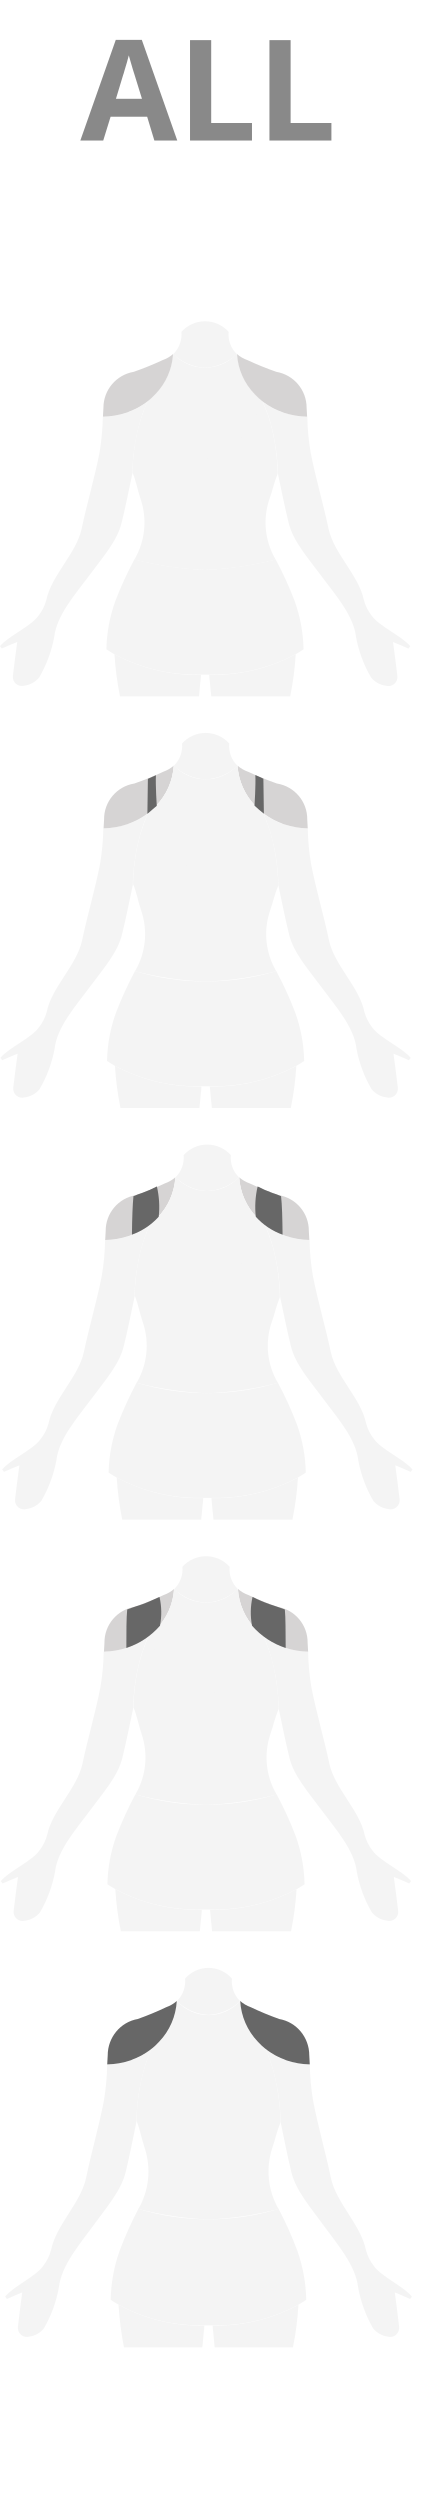
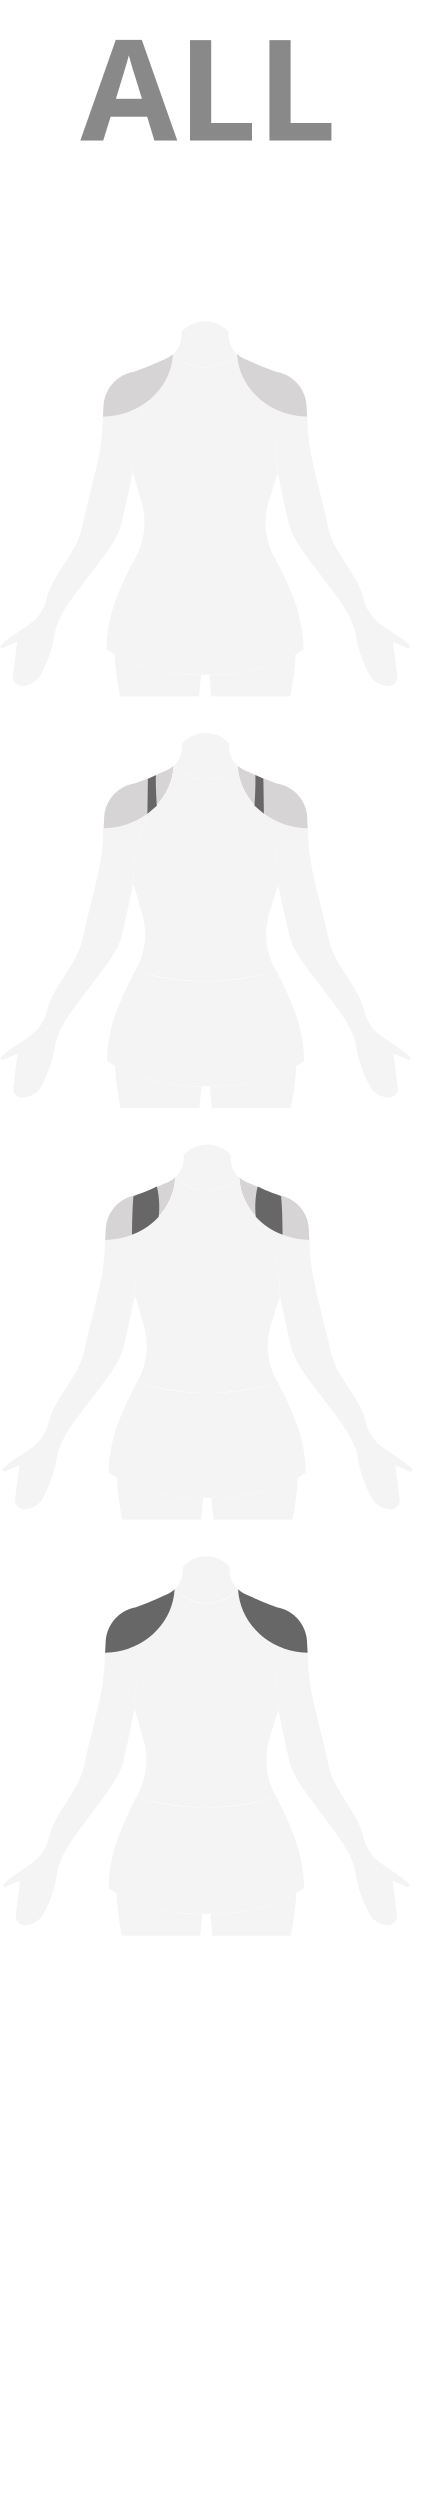
<svg xmlns="http://www.w3.org/2000/svg" width="42px" height="249px" viewBox="0 0 42 249" version="1.1">
  <defs />
  <g id="Page-1" stroke="none" stroke-width="1" fill="none" fill-rule="evenodd">
    <g id="shoulder_thumbnails">
      <text id="ALL" fill-opacity="0.775" fill="#686868" font-family="Muli-Bold, Muli" font-size="14" font-weight="bold">
        <tspan x="8" y="14">ALL</tspan>
      </text>
      <g id="shoulder_thumbnails_0" transform="translate(0, 32)" fill-rule="nonzero">
        <path d="M11.402,33.157 C11.487,34.568 11.671,35.972 11.952,37.357 L19.817,37.357 C19.867,36.736 19.95,36.107 20,35.494 C20.013,35.4 20.019,35.306 20.017,35.211 C17.015,35.285 14.046,34.577 11.402,33.157 Z" id="Path_927" fill="#F4F4F4" />
        <path d="M13.867,10.302 C14.076,9.512 14.355,8.742 14.7,8.001 C14.421,8.206 14.131,8.395 13.832,8.568 C13.816,8.585 13.799,8.585 13.783,8.601 L13.583,8.705 L13.48,8.755 C13.433,8.784 13.382,8.806 13.33,8.821 C13.282,8.836 13.237,8.858 13.196,8.887 C13.142,8.912 13.086,8.934 13.029,8.953 C12.98,8.97 12.946,8.986 12.896,9.003 C12.792,9.036 12.713,9.069 12.612,9.106 L12.596,9.106 C11.839,9.365 11.045,9.5 10.246,9.507 C10.219,10.708 10.108,11.905 9.913,13.09 C9.413,15.641 8.662,18.141 8.129,20.676 C7.596,23.143 5.111,25.31 4.61,27.777 C4.458,28.342 4.192,28.871 3.827,29.329 C3.104,30.372 0.816,31.356 0,32.356 C0.056,32.438 0.117,32.516 0.183,32.59 C0.701,32.356 1.218,32.139 1.717,31.94 C1.567,33.04 1.417,34.174 1.283,35.324 C1.249,35.624 1.368,35.921 1.599,36.116 C1.83,36.31 2.144,36.376 2.434,36.29 C3.009,36.214 3.534,35.922 3.901,35.474 C4.631,34.225 5.139,32.86 5.402,31.438 C5.636,29.304 7.486,27.203 8.786,25.454 C10.253,23.47 11.683,21.886 12.12,20.036 C12.52,18.419 12.837,16.786 13.187,15.152 L13.187,15.135 C13.208,13.502 13.437,11.878 13.867,10.302 Z" id="Path_928" fill="#F4F4F4" />
        <path d="M29.455,33.157 C29.37,34.568 29.186,35.972 28.905,37.357 L21.04,37.357 C20.99,36.736 20.906,36.107 20.857,35.494 C20.843,35.4 20.838,35.306 20.84,35.211 C23.841,35.281 26.809,34.574 29.455,33.157 Z" id="Path_951" fill="#F4F4F4" />
        <path d="M29.338,27.839 C28.8,26.427 28.17,25.052 27.455,23.721 C25.153,24.316 22.794,24.663 20.418,24.756 C18.042,24.664 15.683,24.317 13.381,23.721 C12.669,25.054 12.04,26.429 11.498,27.839 C10.933,29.39 10.629,31.023 10.598,32.673 C10.848,32.84 11.115,33.007 11.381,33.157 C14.03,34.567 16.999,35.268 19.999,35.19 L20.832,35.19 C23.832,35.268 26.801,34.567 29.45,33.157 C29.717,33.007 29.983,32.84 30.233,32.673 C30.202,31.024 29.9,29.39 29.338,27.839 Z" id="Path_952" fill="#F4F4F4" />
        <path d="M22.771,1.05 C22.173,0.382 21.318,-0 20.421,-0 C19.523,-0 18.669,0.382 18.07,1.05 C18.148,1.875 17.848,2.69 17.254,3.267 L17.27,3.283 C18.12,4.103 19.241,4.582 20.421,4.629 C21.6,4.579 22.72,4.1 23.572,3.283 L23.589,3.267 C22.992,2.692 22.691,1.875 22.771,1.05 Z" id="Path_953" fill="#F4F4F4" />
        <path d="M26.988,10.302 C26.779,9.512 26.5,8.742 26.155,8.001 C26.434,8.206 26.723,8.395 27.022,8.568 C27.039,8.585 27.055,8.585 27.072,8.601 L27.272,8.705 L27.375,8.755 C27.422,8.784 27.472,8.806 27.525,8.821 C27.573,8.836 27.618,8.858 27.659,8.887 C27.713,8.912 27.769,8.934 27.825,8.953 C27.875,8.97 27.909,8.986 27.959,9.003 C28.062,9.036 28.142,9.069 28.242,9.106 L28.259,9.106 C29.016,9.365 29.809,9.5 30.609,9.507 C30.627,10.708 30.739,11.906 30.942,13.09 C31.442,15.641 32.192,18.141 32.726,20.676 C33.259,23.143 35.744,25.31 36.245,27.777 C36.396,28.342 36.663,28.871 37.028,29.329 C37.762,30.379 40.046,31.362 40.862,32.363 C40.806,32.445 40.745,32.523 40.679,32.597 C40.161,32.363 39.644,32.147 39.145,31.947 C39.295,33.047 39.445,34.181 39.579,35.331 C39.613,35.631 39.494,35.929 39.263,36.123 C39.032,36.318 38.718,36.383 38.428,36.297 C37.853,36.221 37.328,35.929 36.961,35.481 C36.231,34.233 35.723,32.867 35.46,31.445 C35.226,29.311 33.376,27.211 32.076,25.461 C30.609,23.477 29.179,21.894 28.742,20.043 C28.342,18.426 28.025,16.793 27.675,15.159 L27.675,15.143 C27.636,13.508 27.405,11.883 26.988,10.302 Z" id="Path_954" fill="#F4F4F4" />
        <path d="M27.638,15.236 C27.638,15.252 27.655,15.102 27.655,15.119 C27.615,13.493 27.392,11.877 26.988,10.302 C26.763,9.517 26.485,8.748 26.155,8.001 C26.155,8.001 25.888,7.785 25.755,7.668 C25.686,7.616 25.624,7.554 25.571,7.485 L25.438,7.351 L25.372,7.285 C24.319,6.2 23.687,4.776 23.588,3.267 L23.571,3.283 C22.755,4.155 21.615,4.65 20.421,4.65 C19.227,4.65 18.086,4.155 17.27,3.283 L17.254,3.267 C17.158,4.776 16.525,6.201 15.47,7.284 L15.403,7.35 L15.27,7.484 L15.087,7.667 C14.953,7.784 14.82,7.901 14.686,8 C14.354,8.746 14.076,9.515 13.853,10.301 C13.433,11.873 13.21,13.491 13.187,15.118 C13.187,15.101 13.203,15.085 13.203,15.068 C13.57,15.968 13.703,16.836 14.003,17.702 C14.686,19.707 14.459,21.911 13.382,23.736 C15.684,24.33 18.043,24.677 20.419,24.771 C22.795,24.679 25.154,24.332 27.456,23.736 C26.379,21.911 26.153,19.707 26.835,17.702 C27.156,16.837 27.272,16.119 27.638,15.236 Z" id="Path_968" fill="#F4F4F4" />
        <path d="M26.155,7.985 C26.022,7.881 25.888,7.768 25.755,7.651 C25.686,7.599 25.624,7.537 25.571,7.468 L25.438,7.335 L25.372,7.269 C24.318,6.184 23.685,4.759 23.586,3.25 L23.569,3.267 C22.753,4.139 21.613,4.634 20.419,4.634 C19.224,4.634 18.084,4.139 17.268,3.267 L17.254,3.25 C17.158,4.76 16.525,6.185 15.47,7.268 L15.403,7.334 L15.27,7.467 L15.087,7.65 C14.953,7.767 14.82,7.884 14.686,7.984 C14.902,8.15 16.47,13.651 20.42,13.651 C24.154,13.651 25.938,8.134 26.154,7.984 L26.155,7.985 Z" id="Path_971" fill="#F4F4F4" />
        <path d="M12.602,9.101 C11.844,9.354 11.051,9.489 10.252,9.502 C10.269,9.202 10.285,8.918 10.302,8.618 C10.299,6.848 11.574,5.334 13.319,5.034 C14.294,4.696 15.251,4.307 16.187,3.871 C16.58,3.737 16.943,3.526 17.254,3.25 L17.237,3.267 C17.148,4.77 16.52,6.19 15.47,7.268 L15.403,7.334 L15.27,7.467 L15.087,7.65 C14.701,7.998 14.276,8.301 13.82,8.551 C13.803,8.567 13.787,8.567 13.77,8.584 L13.571,8.687 L13.467,8.737 C13.42,8.766 13.37,8.788 13.317,8.803 C13.27,8.818 13.225,8.841 13.184,8.869 C13.129,8.894 13.074,8.917 13.017,8.936 C12.967,8.952 12.933,8.969 12.884,8.985 C12.794,9.034 12.7,9.073 12.602,9.101 Z M28.238,9.101 C28.996,9.354 29.789,9.489 30.588,9.502 C30.572,9.202 30.555,8.918 30.539,8.618 C30.541,6.848 29.266,5.334 27.521,5.034 C26.546,4.696 25.59,4.307 24.655,3.871 C24.261,3.737 23.899,3.526 23.588,3.25 L23.604,3.267 C23.694,4.77 24.321,6.19 25.372,7.268 L25.438,7.334 L25.571,7.467 L25.755,7.65 C26.141,7.998 26.566,8.301 27.021,8.551 C27.038,8.567 27.054,8.567 27.071,8.584 L27.271,8.687 L27.374,8.737 C27.421,8.766 27.471,8.788 27.524,8.803 C27.572,8.818 27.617,8.841 27.658,8.869 C27.712,8.894 27.768,8.917 27.824,8.936 C27.874,8.952 27.908,8.969 27.958,8.985 C28.048,9.031 28.142,9.07 28.238,9.101 Z" id="Path_959" fill="#D6D4D4" />
      </g>
      <g id="shoulder_thumbnails_1" transform="translate(0, 73)" fill-rule="nonzero">
        <path d="M11.448,33.157 C11.533,34.568 11.717,35.972 11.999,37.357 L19.863,37.357 C19.913,36.736 19.997,36.107 20.047,35.494 C20.06,35.4 20.065,35.306 20.063,35.211 C17.062,35.281 14.094,34.574 11.448,33.157 Z" id="Path_982" fill="#F4F4F4" />
        <path d="M13.912,10.302 C14.121,9.512 14.4,8.742 14.745,8.001 C14.466,8.206 14.177,8.395 13.878,8.568 C13.861,8.585 13.845,8.585 13.828,8.601 L13.629,8.705 L13.525,8.755 C13.478,8.784 13.428,8.806 13.375,8.821 C13.328,8.836 13.283,8.858 13.242,8.887 C13.187,8.912 13.132,8.934 13.075,8.953 C13.025,8.97 12.991,8.986 12.941,9.003 C12.838,9.036 12.758,9.069 12.658,9.106 L12.641,9.106 C11.884,9.365 11.091,9.5 10.291,9.507 C10.273,10.708 10.161,11.906 9.958,13.09 C9.458,15.641 8.708,18.141 8.174,20.676 C7.641,23.143 5.157,25.31 4.656,27.777 C4.504,28.342 4.237,28.871 3.872,29.329 C3.139,30.379 0.855,31.362 0.038,32.363 C0.094,32.445 0.155,32.523 0.221,32.597 C0.739,32.363 1.256,32.147 1.755,31.947 C1.605,33.047 1.455,34.181 1.321,35.331 C1.287,35.631 1.406,35.929 1.637,36.123 C1.869,36.318 2.182,36.383 2.472,36.297 C3.047,36.221 3.572,35.929 3.94,35.481 C4.67,34.233 5.177,32.867 5.44,31.445 C5.674,29.311 7.524,27.211 8.824,25.461 C10.291,23.477 11.721,21.894 12.158,20.043 C12.559,18.426 12.875,16.793 13.225,15.159 L13.225,15.143 C13.265,13.508 13.495,11.883 13.912,10.302 Z" id="Path_983" fill="#F4F4F4" />
        <path d="M12.948,8.984 C12.997,8.968 13.032,8.951 13.081,8.935 C13.136,8.91 13.191,8.888 13.248,8.868 C13.295,8.853 13.34,8.831 13.381,8.802 C13.431,8.786 13.485,8.753 13.531,8.736 L13.635,8.686 L13.835,8.583 C13.851,8.566 13.868,8.566 13.884,8.55 C14.339,8.298 14.764,7.996 15.151,7.649 C15.22,7.597 15.282,7.535 15.334,7.466 L15.467,7.333 L15.534,7.267 C16.584,6.189 17.212,4.768 17.301,3.266 L17.318,3.249 C17.005,3.523 16.643,3.733 16.251,3.87 C15.315,4.308 14.358,4.697 13.383,5.038 C11.629,5.321 10.347,6.845 10.366,8.621 C10.349,8.921 10.333,9.205 10.316,9.505 C11.11,9.492 11.897,9.357 12.65,9.104 L12.666,9.104 C12.763,9.071 12.857,9.031 12.948,8.984 Z" id="Path_988" fill="#D6D4D4" />
        <path d="M29.517,33.157 C29.432,34.568 29.248,35.972 28.967,37.357 L21.102,37.357 C21.052,36.736 20.969,36.107 20.919,35.494 C20.906,35.4 20.9,35.306 20.902,35.211 C23.903,35.281 26.871,34.574 29.517,33.157 Z" id="Path_1007" fill="#F4F4F4" />
        <path d="M29.4,27.839 C28.862,26.427 28.233,25.052 27.517,23.721 C22.927,25.1 18.033,25.1 13.443,23.721 C12.731,25.054 12.102,26.429 11.56,27.839 C10.996,29.39 10.691,31.023 10.66,32.673 C10.91,32.84 11.177,33.007 11.443,33.157 C14.092,34.567 17.061,35.268 20.061,35.19 L20.894,35.19 C23.894,35.268 26.863,34.567 29.512,33.157 C29.779,33.007 30.045,32.84 30.295,32.673 C30.264,31.024 29.962,29.39 29.4,27.839 Z" id="Path_1008" fill="#F4F4F4" />
        <path d="M22.833,1.05 C22.235,0.382 21.38,-0 20.483,-0 C19.585,-0 18.731,0.382 18.132,1.05 C18.21,1.875 17.91,2.69 17.316,3.267 L17.332,3.283 C18.182,4.103 19.304,4.582 20.483,4.629 C21.662,4.579 22.783,4.1 23.634,3.283 L23.651,3.267 C23.054,2.692 22.753,1.875 22.833,1.05 Z" id="Path_1009" fill="#F4F4F4" />
        <path d="M27.034,10.302 C26.824,9.512 26.546,8.742 26.201,8.001 C26.479,8.206 26.769,8.395 27.068,8.568 C27.084,8.585 27.101,8.585 27.117,8.601 L27.317,8.705 L27.421,8.755 C27.467,8.784 27.518,8.806 27.571,8.821 C27.618,8.836 27.663,8.858 27.704,8.887 C27.759,8.912 27.814,8.934 27.871,8.953 C27.921,8.97 27.955,8.986 28.004,9.003 C28.108,9.036 28.188,9.069 28.288,9.106 L28.304,9.106 C29.061,9.365 29.855,9.5 30.655,9.507 C30.673,10.708 30.784,11.906 30.988,13.09 C31.488,15.641 32.238,18.141 32.772,20.676 C33.306,23.143 35.789,25.31 36.29,27.777 C36.442,28.342 36.708,28.871 37.074,29.329 C37.807,30.379 40.091,31.362 40.908,32.363 C40.852,32.445 40.791,32.523 40.724,32.597 C40.207,32.363 39.69,32.147 39.191,31.947 C39.341,33.047 39.491,34.181 39.624,35.331 C39.659,35.631 39.54,35.929 39.309,36.123 C39.077,36.318 38.764,36.383 38.474,36.297 C37.899,36.221 37.374,35.929 37.006,35.481 C36.276,34.233 35.769,32.867 35.506,31.445 C35.272,29.311 33.422,27.211 32.122,25.461 C30.655,23.477 29.224,21.894 28.788,20.043 C28.387,18.426 28.071,16.793 27.721,15.159 L27.721,15.143 C27.698,13.506 27.467,11.88 27.034,10.302 Z" id="Path_1010" fill="#F4F4F4" />
        <path d="M28.018,8.984 C27.968,8.968 27.934,8.951 27.884,8.935 C27.83,8.91 27.774,8.888 27.718,8.868 C27.67,8.853 27.625,8.831 27.584,8.802 C27.535,8.786 27.481,8.753 27.434,8.736 L27.331,8.686 L27.131,8.583 C27.114,8.566 27.098,8.566 27.081,8.55 C26.627,8.298 26.202,7.996 25.815,7.649 C25.746,7.597 25.684,7.535 25.631,7.466 L25.498,7.333 L25.432,7.267 C24.381,6.189 23.754,4.768 23.664,3.266 L23.65,3.25 C23.963,3.524 24.325,3.734 24.717,3.871 C25.652,4.309 26.609,4.698 27.584,5.039 C29.338,5.322 30.621,6.846 30.602,8.622 C30.618,8.922 30.635,9.206 30.651,9.506 C29.858,9.493 29.07,9.358 28.318,9.105 L28.301,9.105 C28.203,9.075 28.108,9.035 28.018,8.984 Z" id="Path_1015" fill="#D6D4D4" />
        <path d="M27.7,15.236 C27.7,15.252 27.717,15.102 27.717,15.119 C27.677,13.493 27.454,11.877 27.05,10.302 C26.825,9.517 26.547,8.748 26.217,8.001 C26.217,8.001 25.95,7.785 25.817,7.668 C25.748,7.616 25.686,7.554 25.634,7.485 L25.5,7.351 L25.434,7.285 C24.382,6.2 23.749,4.776 23.65,3.268 L23.633,3.285 C22.818,4.157 21.677,4.651 20.483,4.651 C19.289,4.651 18.148,4.157 17.332,3.285 L17.316,3.268 C17.22,4.777 16.588,6.202 15.532,7.285 L15.465,7.351 L15.332,7.485 L15.149,7.668 C15.015,7.785 14.882,7.902 14.748,8.001 C14.416,8.747 14.138,9.516 13.915,10.302 C13.496,11.874 13.272,13.492 13.249,15.119 C13.249,15.102 13.265,15.086 13.265,15.069 C13.632,15.969 13.765,16.837 14.065,17.703 C14.748,19.708 14.521,21.912 13.444,23.737 C15.746,24.331 18.105,24.678 20.481,24.772 C22.857,24.68 25.216,24.333 27.518,23.737 C26.442,21.912 26.215,19.708 26.897,17.703 C27.2,16.837 27.334,16.119 27.7,15.236 Z" id="Path_1024" fill="#F4F4F4" />
        <path d="M26.217,7.985 C26.084,7.881 25.95,7.768 25.817,7.651 C25.748,7.599 25.686,7.537 25.634,7.468 L25.5,7.335 L25.434,7.269 C24.381,6.184 23.747,4.759 23.648,3.25 L23.631,3.267 C22.815,4.139 21.675,4.634 20.481,4.634 C19.287,4.634 18.146,4.139 17.33,3.267 L17.316,3.25 C17.22,4.76 16.587,6.185 15.532,7.268 L15.465,7.334 L15.332,7.467 L15.149,7.65 C15.015,7.767 14.882,7.884 14.748,7.984 C14.965,8.15 16.532,13.651 20.482,13.651 C24.199,13.651 26,8.134 26.216,7.984 L26.217,7.985 Z" id="Path_1027" fill="#F4F4F4" />
        <path d="M14.68,8.061 C14.697,6.344 14.73,4.577 14.73,4.577 C14.73,4.577 14.847,4.511 15.53,4.211 C15.48,5.194 15.613,7.261 15.613,7.261 C15.313,7.528 15.013,7.761 14.68,8.061 Z" id="Path_69_4_" fill="#676767" />
        <path d="M25.349,7.245 C25.349,7.245 25.482,5.175 25.433,4.194 C26.116,4.494 26.233,4.56 26.233,4.56 C26.233,4.56 26.266,6.328 26.282,8.045 C25.933,7.761 25.649,7.528 25.349,7.245 Z" id="Path_69_3_" fill="#676767" />
      </g>
      <g id="shoulder_thumbnails_2" transform="translate(0, 114)" fill-rule="nonzero">
        <path d="M11.624,33.157 C11.709,34.568 11.893,35.972 12.175,37.357 L20.039,37.357 C20.089,36.736 20.173,36.107 20.222,35.494 C20.236,35.4 20.241,35.306 20.239,35.211 C17.238,35.285 14.269,34.577 11.624,33.157 Z" id="Path_1038" fill="#F4F4F4" />
        <path d="M14.089,10.302 C14.298,9.512 14.577,8.742 14.922,8.001 C14.643,8.206 14.354,8.395 14.055,8.568 C14.038,8.585 14.022,8.585 14.005,8.601 L13.806,8.705 L13.702,8.755 C13.655,8.784 13.605,8.806 13.552,8.821 C13.504,8.836 13.459,8.858 13.419,8.887 C13.364,8.912 13.309,8.934 13.252,8.953 C13.202,8.97 13.168,8.986 13.118,9.003 C13.015,9.036 12.935,9.069 12.835,9.106 L12.818,9.106 C12.061,9.365 11.268,9.5 10.468,9.507 C10.45,10.708 10.338,11.906 10.135,13.09 C9.635,15.641 8.885,18.141 8.351,20.676 C7.817,23.143 5.333,25.31 4.833,27.777 C4.681,28.342 4.414,28.871 4.049,29.329 C3.316,30.379 1.032,31.362 0.215,32.363 C0.271,32.445 0.332,32.523 0.398,32.597 C0.916,32.363 1.433,32.147 1.932,31.947 C1.782,33.047 1.632,34.181 1.498,35.331 C1.464,35.631 1.583,35.929 1.814,36.123 C2.046,36.318 2.359,36.383 2.649,36.297 C3.224,36.221 3.749,35.929 4.117,35.481 C4.846,34.233 5.354,32.867 5.617,31.445 C5.851,29.311 7.701,27.211 9.001,25.461 C10.468,23.477 11.898,21.894 12.335,20.043 C12.736,18.426 13.052,16.793 13.402,15.159 L13.402,15.143 C13.425,13.506 13.656,11.88 14.089,10.302 Z" id="Path_1039" fill="#F4F4F4" />
        <path d="M13.108,8.984 C13.158,8.968 13.192,8.951 13.242,8.935 C13.296,8.91 13.352,8.888 13.408,8.868 C13.456,8.853 13.501,8.831 13.542,8.802 C13.591,8.786 13.645,8.753 13.692,8.736 L13.795,8.686 L13.995,8.583 C14.011,8.566 14.028,8.566 14.045,8.55 C14.499,8.298 14.924,7.996 15.311,7.649 C15.38,7.597 15.442,7.535 15.494,7.466 L15.628,7.333 L15.694,7.267 C16.745,6.189 17.372,4.768 17.462,3.266 L17.478,3.249 C17.165,3.523 16.803,3.733 16.411,3.87 C15.476,4.308 14.519,4.697 13.544,5.038 C11.79,5.321 10.507,6.845 10.526,8.621 C10.51,8.921 10.493,9.205 10.477,9.505 C11.27,9.492 12.058,9.357 12.81,9.104 L12.827,9.104 C12.924,9.074 13.019,9.034 13.108,8.984 Z" id="Path_1044" fill="#D6D4D4" />
        <path d="M29.678,33.157 C29.593,34.568 29.409,35.972 29.127,37.357 L21.262,37.357 C21.213,36.736 21.129,36.107 21.079,35.494 C21.066,35.4 21.06,35.306 21.063,35.211 C24.064,35.281 27.031,34.574 29.678,33.157 Z" id="Path_1063" fill="#F4F4F4" />
        <path d="M29.561,27.839 C29.022,26.427 28.393,25.052 27.677,23.721 C23.087,25.1 18.194,25.1 13.604,23.721 C12.892,25.054 12.263,26.429 11.72,27.839 C11.156,29.39 10.852,31.023 10.82,32.673 C11.071,32.84 11.338,33.007 11.603,33.157 C14.252,34.567 17.221,35.268 20.221,35.19 L21.054,35.19 C24.055,35.268 27.024,34.567 29.672,33.157 C29.939,33.007 30.205,32.84 30.456,32.673 C30.425,31.024 30.122,29.39 29.561,27.839 Z" id="Path_1064" fill="#F4F4F4" />
        <path d="M22.993,1.05 C22.394,0.382 21.539,-0 20.642,-0 C19.745,-0 18.89,0.382 18.292,1.05 C18.369,1.875 18.069,2.69 17.475,3.267 L17.492,3.283 C18.342,4.103 19.463,4.582 20.643,4.629 C21.822,4.579 22.942,4.1 23.794,3.283 L23.81,3.267 C23.213,2.692 22.912,1.875 22.993,1.05 Z" id="Path_1065" fill="#F4F4F4" />
        <path d="M27.211,10.302 C27.001,9.512 26.723,8.742 26.378,8.001 C26.656,8.206 26.946,8.395 27.245,8.568 C27.261,8.585 27.278,8.585 27.294,8.601 L27.494,8.705 L27.598,8.755 C27.644,8.784 27.695,8.806 27.748,8.821 C27.795,8.836 27.84,8.858 27.881,8.887 C27.936,8.912 27.991,8.934 28.048,8.953 C28.097,8.97 28.132,8.986 28.181,9.003 C28.285,9.036 28.364,9.069 28.465,9.106 L28.481,9.106 C29.238,9.365 30.032,9.5 30.831,9.507 C30.85,10.708 30.961,11.906 31.165,13.09 C31.665,15.641 32.415,18.141 32.949,20.676 C33.482,23.143 35.966,25.31 36.467,27.777 C36.619,28.342 36.885,28.871 37.25,29.329 C37.984,30.379 40.268,31.362 41.084,32.363 C41.029,32.445 40.967,32.523 40.901,32.597 C40.384,32.363 39.866,32.147 39.368,31.947 C39.518,33.047 39.668,34.181 39.801,35.331 C39.836,35.631 39.717,35.929 39.485,36.123 C39.254,36.318 38.94,36.383 38.651,36.297 C38.076,36.221 37.551,35.929 37.183,35.481 C36.453,34.233 35.946,32.867 35.683,31.445 C35.449,29.311 33.599,27.211 32.299,25.461 C30.831,23.477 29.401,21.894 28.965,20.043 C28.564,18.426 28.248,16.793 27.898,15.159 L27.898,15.143 C27.858,13.508 27.628,11.883 27.211,10.302 Z" id="Path_1066" fill="#F4F4F4" />
        <path d="M28.178,8.984 C28.129,8.968 28.094,8.951 28.045,8.935 C27.99,8.91 27.935,8.888 27.878,8.868 C27.831,8.853 27.786,8.831 27.745,8.802 C27.695,8.786 27.641,8.753 27.595,8.736 L27.491,8.686 L27.291,8.583 C27.275,8.566 27.258,8.566 27.242,8.55 C26.787,8.298 26.362,7.996 25.975,7.649 C25.906,7.597 25.844,7.535 25.792,7.466 L25.658,7.333 L25.592,7.267 C24.541,6.189 23.914,4.768 23.825,3.266 L23.81,3.25 C24.123,3.524 24.485,3.734 24.877,3.871 C25.812,4.307 26.768,4.696 27.743,5.034 C29.496,5.318 30.779,6.841 30.76,8.618 C30.777,8.918 30.793,9.202 30.81,9.502 C30.016,9.489 29.229,9.354 28.476,9.101 L28.46,9.101 C28.363,9.069 28.269,9.03 28.178,8.984 Z" id="Path_1071" fill="#D6D4D4" />
        <path d="M27.86,15.236 C27.86,15.252 27.877,15.102 27.877,15.119 C27.838,13.493 27.614,11.877 27.211,10.302 C26.986,9.517 26.707,8.748 26.378,8.001 C26.378,8.001 26.111,7.785 25.977,7.668 C25.908,7.616 25.846,7.554 25.794,7.485 L25.66,7.351 L25.594,7.285 C24.542,6.2 23.91,4.776 23.81,3.268 L23.794,3.285 C22.978,4.157 21.837,4.651 20.643,4.651 C19.449,4.651 18.308,4.157 17.493,3.285 L17.476,3.268 C17.381,4.777 16.748,6.202 15.692,7.285 L15.626,7.351 L15.492,7.485 L15.309,7.668 C15.176,7.785 15.042,7.902 14.909,8.001 C14.576,8.747 14.298,9.516 14.076,10.302 C13.656,11.874 13.432,13.492 13.409,15.119 C13.409,15.102 13.426,15.086 13.426,15.069 C13.792,15.969 13.926,16.837 14.226,17.703 C14.908,19.708 14.681,21.912 13.605,23.737 C15.907,24.331 18.266,24.678 20.642,24.772 C23.017,24.68 25.377,24.333 27.678,23.737 C26.602,21.912 26.375,19.708 27.057,17.703 C27.378,16.837 27.494,16.119 27.86,15.236 Z" id="Path_1080" fill="#F4F4F4" />
        <path d="M26.378,7.985 C26.244,7.881 26.111,7.768 25.977,7.651 C25.908,7.599 25.846,7.537 25.794,7.468 L25.66,7.335 L25.594,7.269 C24.541,6.184 23.908,4.759 23.808,3.25 L23.792,3.267 C22.976,4.139 21.835,4.634 20.641,4.634 C19.447,4.634 18.306,4.139 17.491,3.267 L17.476,3.25 C17.381,4.76 16.748,6.185 15.692,7.268 L15.626,7.334 L15.492,7.467 L15.309,7.65 C15.176,7.767 15.042,7.884 14.909,7.984 C15.125,8.15 16.693,13.651 20.643,13.651 C24.376,13.651 26.16,8.134 26.377,7.984 L26.378,7.985 Z" id="Path_1083" fill="#F4F4F4" />
        <path d="M13.291,5.137 C13.207,6.021 13.158,7.287 13.141,8.971 C14.163,8.604 15.079,7.992 15.808,7.187 C15.918,6.178 15.856,5.158 15.625,4.169 C15.163,4.414 14.684,4.626 14.192,4.803 C13.908,4.887 13.575,5.021 13.291,5.137 Z" id="Path_44_8_" fill="#676767" />
        <path d="M27.094,4.804 C26.602,4.627 26.123,4.415 25.66,4.17 C25.429,5.159 25.367,6.179 25.477,7.188 C26.203,7.996 27.12,8.609 28.144,8.972 C28.127,7.305 28.094,6.022 27.994,5.138 C27.715,5.021 27.377,4.887 27.094,4.804 Z" id="Path_44_7_" fill="#676767" />
      </g>
      <g id="shoulder_thumbnails_3" transform="translate(0, 155)" fill-rule="nonzero">
-         <path d="M11.485,33.157 C11.57,34.568 11.754,35.972 12.036,37.357 L19.901,37.357 C19.95,36.736 20.034,36.107 20.084,35.494 C20.097,35.4 20.103,35.306 20.1,35.211 C17.1,35.281 14.132,34.574 11.485,33.157 Z" id="Path_1094" fill="#F4F4F4" />
-         <path d="M13.949,10.302 C14.159,9.512 14.437,8.742 14.782,8.001 C14.504,8.206 14.214,8.395 13.915,8.568 C13.899,8.585 13.882,8.585 13.866,8.601 L13.666,8.705 L13.562,8.755 C13.516,8.784 13.465,8.806 13.412,8.821 C13.365,8.836 13.32,8.858 13.279,8.887 C13.224,8.912 13.169,8.934 13.112,8.953 C13.063,8.97 13.028,8.986 12.979,9.003 C12.875,9.036 12.796,9.069 12.695,9.106 L12.679,9.106 C11.922,9.365 11.128,9.5 10.329,9.507 C10.31,10.708 10.199,11.906 9.995,13.09 C9.496,15.641 8.745,18.141 8.211,20.676 C7.678,23.143 5.194,25.31 4.693,27.777 C4.541,28.342 4.275,28.871 3.91,29.329 C3.176,30.379 0.892,31.362 0.076,32.363 C0.131,32.445 0.193,32.523 0.259,32.597 C0.776,32.363 1.294,32.147 1.792,31.947 C1.642,33.047 1.492,34.181 1.359,35.331 C1.324,35.631 1.443,35.929 1.675,36.123 C1.906,36.318 2.22,36.383 2.509,36.297 C3.084,36.221 3.609,35.929 3.977,35.481 C4.707,34.233 5.214,32.867 5.477,31.445 C5.711,29.311 7.561,27.211 8.861,25.461 C10.329,23.477 11.759,21.894 12.195,20.043 C12.596,18.426 12.913,16.793 13.262,15.159 L13.262,15.143 C13.294,13.507 13.524,11.881 13.949,10.302 Z" id="Path_1095" fill="#F4F4F4" />
-         <path d="M12.986,8.984 C13.036,8.968 13.07,8.951 13.119,8.935 C13.174,8.91 13.229,8.888 13.286,8.868 C13.334,8.853 13.379,8.831 13.42,8.802 C13.469,8.786 13.523,8.753 13.57,8.736 L13.673,8.686 L13.873,8.583 C13.889,8.566 13.906,8.566 13.922,8.55 C14.377,8.298 14.802,7.996 15.189,7.649 C15.258,7.597 15.32,7.535 15.372,7.466 L15.506,7.333 L15.572,7.267 C16.623,6.189 17.25,4.768 17.339,3.266 L17.356,3.249 C17.043,3.523 16.681,3.733 16.289,3.87 C15.354,4.308 14.397,4.697 13.422,5.038 C11.668,5.321 10.385,6.845 10.404,8.621 C10.388,8.921 10.371,9.205 10.354,9.505 C11.148,9.492 11.935,9.357 12.688,9.104 L12.705,9.104 C12.786,9.068 12.886,9.035 12.986,8.984 Z" id="Path_1100" fill="#D6D4D4" />
-         <path d="M29.539,33.157 C29.454,34.568 29.27,35.972 28.988,37.357 L21.124,37.357 C21.074,36.736 20.99,36.107 20.941,35.494 C20.927,35.4 20.922,35.306 20.924,35.211 C23.925,35.281 26.893,34.574 29.539,33.157 Z" id="Path_1119" fill="#F4F4F4" />
-         <path d="M29.439,27.839 C28.9,26.427 28.271,25.052 27.555,23.721 C22.965,25.1 18.072,25.1 13.482,23.721 C12.77,25.054 12.141,26.429 11.598,27.839 C11.034,29.39 10.73,31.023 10.698,32.673 C10.948,32.84 11.215,33.007 11.481,33.157 C14.13,34.567 17.099,35.268 20.099,35.19 L20.932,35.19 C23.932,35.268 26.901,34.567 29.55,33.157 C29.817,33.007 30.083,32.84 30.334,32.673 C30.303,31.024 30,29.39 29.439,27.839 Z" id="Path_1120" fill="#F4F4F4" />
-         <path d="M22.871,1.05 C22.272,0.382 21.417,-0 20.52,-0 C19.623,-0 18.768,0.382 18.169,1.05 C18.247,1.875 17.947,2.69 17.353,3.267 L17.369,3.283 C18.219,4.103 19.341,4.582 20.521,4.629 C21.7,4.579 22.82,4.1 23.672,3.283 L23.688,3.267 C23.091,2.692 22.79,1.875 22.871,1.05 Z" id="Path_1121" fill="#F4F4F4" />
-         <path d="M27.071,10.302 C26.862,9.512 26.583,8.742 26.238,8.001 C26.517,8.206 26.806,8.395 27.105,8.568 C27.122,8.585 27.138,8.585 27.155,8.601 L27.354,8.705 L27.458,8.755 C27.505,8.784 27.555,8.806 27.608,8.821 C27.656,8.836 27.701,8.858 27.741,8.887 C27.796,8.912 27.851,8.934 27.908,8.953 C27.958,8.97 27.992,8.986 28.042,9.003 C28.145,9.036 28.225,9.069 28.325,9.106 L28.342,9.106 C29.098,9.362 29.89,9.496 30.688,9.502 C30.706,10.703 30.818,11.901 31.021,13.085 C31.521,15.636 32.271,18.136 32.805,20.671 C33.338,23.138 35.822,25.304 36.323,27.772 C36.475,28.337 36.742,28.866 37.107,29.324 C37.84,30.374 40.124,31.357 40.941,32.358 C40.885,32.44 40.824,32.518 40.757,32.592 C40.24,32.358 39.723,32.142 39.224,31.942 C39.374,33.042 39.524,34.176 39.657,35.326 C39.692,35.626 39.573,35.924 39.342,36.118 C39.11,36.312 38.797,36.378 38.507,36.292 C37.932,36.216 37.407,35.924 37.039,35.476 C36.309,34.227 35.802,32.862 35.539,31.44 C35.305,29.306 33.455,27.205 32.155,25.456 C30.688,23.472 29.258,21.889 28.821,20.038 C28.42,18.421 28.104,16.788 27.754,15.154 L27.754,15.137 C27.723,13.504 27.494,11.88 27.071,10.302 Z" id="Path_1122" fill="#F4F4F4" />
-         <path d="M28.055,8.984 C28.005,8.968 27.971,8.951 27.922,8.935 C27.867,8.91 27.812,8.888 27.755,8.868 C27.707,8.853 27.662,8.831 27.621,8.802 C27.572,8.786 27.518,8.753 27.471,8.736 L27.368,8.686 L27.168,8.583 C27.152,8.566 27.135,8.566 27.119,8.55 C26.664,8.298 26.239,7.996 25.852,7.649 C25.783,7.597 25.721,7.535 25.669,7.466 L25.535,7.333 L25.469,7.267 C24.418,6.189 23.791,4.768 23.702,3.266 L23.687,3.25 C24,3.524 24.362,3.734 24.754,3.871 C25.689,4.309 26.646,4.698 27.621,5.039 C29.375,5.322 30.658,6.846 30.639,8.622 C30.656,8.922 30.672,9.206 30.689,9.506 C29.895,9.493 29.108,9.358 28.355,9.105 L28.339,9.105 C28.24,9.075 28.145,9.035 28.055,8.984 Z" id="Path_1127" fill="#D6D4D4" />
-         <path d="M27.738,15.236 C27.738,15.252 27.755,15.102 27.755,15.119 C27.716,13.493 27.492,11.877 27.089,10.302 C26.863,9.517 26.585,8.748 26.255,8.001 C26.255,8.001 25.989,7.785 25.855,7.668 C25.786,7.616 25.724,7.554 25.672,7.485 L25.538,7.351 L25.472,7.285 C24.42,6.2 23.788,4.776 23.688,3.268 L23.672,3.285 C22.856,4.157 21.715,4.651 20.521,4.651 C19.327,4.651 18.186,4.157 17.371,3.285 L17.354,3.268 C17.259,4.777 16.626,6.202 15.57,7.285 L15.504,7.351 L15.37,7.485 L15.187,7.668 C15.054,7.785 14.92,7.902 14.787,8.001 C14.454,8.747 14.176,9.516 13.954,10.302 C13.533,11.874 13.309,13.492 13.286,15.119 C13.286,15.102 13.303,15.086 13.303,15.069 C13.669,15.969 13.802,16.837 14.103,17.703 C14.785,19.708 14.558,21.912 13.482,23.737 C15.784,24.331 18.143,24.678 20.518,24.772 C22.894,24.68 25.253,24.333 27.555,23.737 C26.479,21.912 26.252,19.708 26.934,17.703 C27.239,16.837 27.372,16.119 27.738,15.236 Z" id="Path_1136" fill="#F4F4F4" />
-         <path d="M26.238,7.985 C26.104,7.881 25.971,7.768 25.837,7.651 C25.768,7.599 25.707,7.537 25.654,7.468 L25.521,7.335 L25.455,7.269 C24.401,6.184 23.768,4.759 23.668,3.25 L23.652,3.267 C22.836,4.139 21.695,4.634 20.501,4.634 C19.307,4.634 18.167,4.139 17.351,3.267 L17.336,3.25 C17.241,4.76 16.608,6.185 15.552,7.268 L15.486,7.334 L15.353,7.467 L15.169,7.65 C15.036,7.767 14.902,7.884 14.769,7.984 C14.985,8.15 16.553,13.651 20.503,13.651 C24.237,13.651 26.037,8.134 26.237,7.984 L26.238,7.985 Z" id="Path_1139" fill="#F4F4F4" />
-         <path d="M12.669,5.303 C12.585,6.187 12.585,7.47 12.585,9.137 C13.882,8.715 15.04,7.949 15.936,6.921 C16.119,5.972 16.102,4.995 15.887,4.053 C15.403,4.27 14.62,4.637 14.119,4.804 C13.819,4.886 12.952,5.192 12.669,5.303 Z" id="Path_44_6_" fill="#676767" />
-         <path d="M26.921,4.804 C26.315,4.595 25.724,4.345 25.153,4.053 C24.938,4.995 24.921,5.972 25.104,6.921 C26,7.949 27.158,8.715 28.454,9.137 C28.438,7.47 28.454,6.187 28.371,5.303 C28.088,5.192 27.204,4.886 26.921,4.804 Z" id="Path_44_5_" fill="#676767" />
-       </g>
-       <g id="shoulder_thumbnails_4" transform="translate(0.214286, 196)" fill-rule="nonzero">
        <path d="M11.591,33.546 C11.675,34.974 11.858,36.394 12.137,37.796 L19.938,37.796 C19.987,37.168 20.07,36.531 20.12,35.911 C20.133,35.816 20.138,35.72 20.136,35.624 C17.16,35.696 14.216,34.98 11.591,33.546 Z" id="Path_1150" fill="#F4F4F4" />
        <path d="M14.051,10.423 C14.259,9.623 14.536,8.845 14.879,8.095 C14.602,8.302 14.315,8.493 14.019,8.669 C14.002,8.686 13.986,8.686 13.969,8.702 L13.771,8.807 L13.669,8.857 C13.622,8.887 13.572,8.909 13.52,8.924 C13.473,8.94 13.428,8.962 13.387,8.991 C13.333,9.017 13.278,9.039 13.222,9.058 C13.173,9.075 13.139,9.092 13.09,9.109 C12.987,9.142 12.908,9.176 12.808,9.213 L12.792,9.213 C12.041,9.475 11.254,9.611 10.461,9.619 C10.443,10.834 10.332,12.046 10.131,13.244 C9.635,15.825 8.891,18.354 8.361,20.919 C7.831,23.415 5.368,25.607 4.871,28.103 C4.721,28.675 4.456,29.21 4.094,29.673 C3.366,30.736 1.101,31.731 0.296,32.743 C0.352,32.826 0.413,32.905 0.478,32.98 C0.991,32.743 1.505,32.524 1.999,32.322 C1.85,33.435 1.702,34.583 1.569,35.746 C1.535,36.05 1.653,36.351 1.883,36.547 C2.112,36.744 2.423,36.81 2.711,36.724 C3.281,36.646 3.801,36.351 4.165,35.898 C4.889,34.635 5.393,33.253 5.653,31.814 C5.885,29.656 7.721,27.53 9.01,25.76 C10.465,23.753 11.884,22.151 12.317,20.279 C12.714,18.642 13.028,16.99 13.375,15.337 L13.375,15.32 C13.396,13.665 13.624,12.019 14.051,10.423 Z" id="Path_1151" fill="#F4F4F4" />
        <path d="M13.078,9.09 C13.128,9.073 13.161,9.056 13.211,9.04 C13.265,9.014 13.32,8.992 13.376,8.973 C13.423,8.957 13.468,8.935 13.508,8.906 C13.558,8.889 13.611,8.855 13.657,8.839 L13.76,8.788 L13.958,8.684 C13.974,8.667 13.991,8.667 14.007,8.65 C14.458,8.395 14.88,8.09 15.264,7.739 C15.332,7.686 15.393,7.624 15.445,7.554 L15.578,7.419 L15.643,7.352 C16.686,6.261 17.308,4.824 17.396,3.304 L17.413,3.287 C17.103,3.564 16.743,3.777 16.355,3.916 C15.427,4.358 14.478,4.753 13.51,5.097 C11.771,5.384 10.498,6.925 10.517,8.722 C10.501,9.026 10.485,9.313 10.468,9.616 C11.256,9.604 12.036,9.467 12.783,9.211 L12.799,9.211 C12.895,9.178 12.988,9.137 13.078,9.09 Z" id="Path_1156" fill="#F4F4F4" />
        <path d="M29.513,33.546 C29.429,34.974 29.247,36.394 28.967,37.796 L21.166,37.796 C21.117,37.168 21.034,36.531 20.985,35.911 C20.972,35.816 20.966,35.72 20.968,35.624 C23.945,35.696 26.889,34.98 29.513,33.546 Z" id="Path_1175" fill="#F4F4F4" />
        <path d="M29.398,28.166 C28.864,26.738 28.24,25.346 27.53,24 C22.978,25.395 18.124,25.395 13.571,24 C12.865,25.348 12.241,26.739 11.703,28.166 C11.143,29.735 10.841,31.388 10.81,33.057 C11.058,33.226 11.323,33.394 11.587,33.546 C14.214,34.973 17.159,35.682 20.135,35.603 L20.961,35.603 C23.937,35.682 26.882,34.973 29.509,33.546 C29.774,33.394 30.039,33.226 30.286,33.057 C30.255,31.388 29.955,29.735 29.398,28.166 Z" id="Path_1176" fill="#F4F4F4" />
        <path d="M22.884,1.063 C22.29,0.386 21.442,-0 20.552,-0 C19.662,-0 18.814,0.386 18.221,1.063 C18.298,1.897 18,2.722 17.411,3.305 L17.427,3.322 C18.27,4.151 19.383,4.636 20.553,4.683 C21.722,4.632 22.833,4.148 23.678,3.322 L23.694,3.305 C23.102,2.723 22.804,1.897 22.884,1.063 Z" id="Path_1177" fill="#F4F4F4" />
        <path d="M27.05,10.423 C26.842,9.623 26.566,8.845 26.224,8.095 C26.5,8.302 26.787,8.494 27.084,8.669 C27.1,8.686 27.117,8.686 27.133,8.702 L27.331,8.807 L27.434,8.857 C27.48,8.887 27.53,8.909 27.583,8.924 C27.63,8.94 27.674,8.962 27.715,8.991 C27.769,9.017 27.824,9.039 27.88,9.058 C27.929,9.075 27.963,9.092 28.013,9.109 C28.115,9.142 28.194,9.176 28.294,9.213 L28.31,9.213 C29.061,9.475 29.848,9.611 30.641,9.619 C30.66,10.834 30.77,12.046 30.972,13.244 C31.467,15.825 32.212,18.354 32.741,20.919 C33.27,23.415 35.734,25.607 36.231,28.103 C36.382,28.675 36.646,29.21 37.008,29.673 C37.736,30.736 40.001,31.731 40.811,32.743 C40.756,32.826 40.695,32.905 40.629,32.98 C40.116,32.743 39.603,32.524 39.108,32.322 C39.257,33.435 39.406,34.583 39.538,35.746 C39.572,36.05 39.454,36.351 39.225,36.547 C38.995,36.744 38.684,36.81 38.397,36.724 C37.826,36.647 37.306,36.351 36.941,35.898 C36.217,34.635 35.714,33.253 35.453,31.814 C35.221,29.656 33.386,27.53 32.097,25.76 C30.641,23.753 29.223,22.151 28.79,20.279 C28.392,18.642 28.078,16.99 27.731,15.337 L27.731,15.32 C27.709,13.665 27.48,12.019 27.05,10.423 Z" id="Path_1178" fill="#F4F4F4" />
        <path d="M28.025,9.09 C27.976,9.073 27.942,9.056 27.893,9.04 C27.839,9.014 27.783,8.992 27.727,8.973 C27.68,8.957 27.635,8.935 27.595,8.906 C27.546,8.889 27.492,8.855 27.446,8.839 L27.343,8.788 L27.145,8.684 C27.129,8.667 27.112,8.667 27.096,8.65 C26.645,8.395 26.224,8.09 25.84,7.739 C25.771,7.686 25.71,7.624 25.658,7.554 L25.526,7.419 L25.46,7.352 C24.418,6.261 23.795,4.824 23.707,3.304 L23.693,3.289 C24.004,3.565 24.363,3.778 24.752,3.917 C25.679,4.359 26.629,4.754 27.596,5.098 C29.335,5.385 30.608,6.926 30.589,8.723 C30.605,9.027 30.622,9.314 30.638,9.618 C29.851,9.605 29.07,9.468 28.324,9.212 L28.307,9.212 C28.21,9.179 28.116,9.138 28.025,9.09 Z" id="Path_1183" fill="#F4F4F4" />
        <path d="M27.711,15.415 C27.711,15.431 27.727,15.28 27.727,15.296 C27.688,13.651 27.466,12.016 27.066,10.423 C26.843,9.629 26.567,8.851 26.24,8.095 C26.24,8.095 25.975,7.876 25.843,7.758 C25.774,7.705 25.713,7.643 25.661,7.573 L25.529,7.438 L25.463,7.371 C24.419,6.273 23.792,4.832 23.693,3.306 L23.677,3.323 C22.868,4.205 21.737,4.706 20.552,4.706 C19.368,4.706 18.236,4.205 17.427,3.323 L17.411,3.306 C17.316,4.833 16.689,6.275 15.641,7.371 L15.576,7.438 L15.443,7.573 L15.262,7.758 C15.129,7.876 14.997,7.995 14.864,8.095 C14.535,8.85 14.259,9.628 14.038,10.423 C13.622,12.013 13.4,13.65 13.377,15.296 C13.377,15.28 13.393,15.263 13.393,15.246 C13.757,16.157 13.889,17.034 14.187,17.911 C14.864,19.94 14.639,22.169 13.571,24.015 C15.854,24.617 18.194,24.968 20.551,25.062 C22.907,24.969 25.247,24.618 27.53,24.015 C26.462,22.169 26.237,19.94 26.914,17.911 C27.215,17.034 27.347,16.309 27.711,15.415 Z" id="Path_1192" fill="#F4F4F4" />
        <path d="M12.797,9.208 C12.045,9.464 11.259,9.601 10.466,9.613 C10.483,9.31 10.499,9.023 10.515,8.719 C10.513,6.928 11.778,5.396 13.508,5.094 C14.476,4.749 15.425,4.355 16.353,3.913 C16.743,3.777 17.102,3.563 17.411,3.284 L17.394,3.301 C17.306,4.821 16.683,6.258 15.641,7.349 L15.576,7.416 L15.443,7.551 L15.262,7.736 C14.879,8.088 14.457,8.394 14.005,8.647 C13.989,8.664 13.972,8.664 13.956,8.68 L13.758,8.785 L13.655,8.835 C13.609,8.865 13.559,8.887 13.506,8.902 C13.459,8.918 13.415,8.94 13.374,8.969 C13.32,8.995 13.265,9.017 13.209,9.036 C13.159,9.053 13.126,9.07 13.076,9.087 C12.986,9.134 12.893,9.175 12.797,9.208 Z M28.306,9.208 C29.058,9.464 29.844,9.601 30.637,9.613 C30.621,9.31 30.604,9.023 30.588,8.719 C30.59,6.928 29.326,5.396 27.595,5.094 C26.628,4.749 25.678,4.355 24.751,3.913 C24.361,3.777 24.001,3.563 23.692,3.284 L23.709,3.301 C23.797,4.821 24.42,6.258 25.462,7.349 L25.528,7.416 L25.66,7.551 L25.842,7.736 C26.225,8.088 26.646,8.394 27.098,8.647 C27.114,8.664 27.131,8.664 27.147,8.68 L27.345,8.785 L27.448,8.835 C27.494,8.865 27.544,8.887 27.597,8.902 C27.644,8.918 27.689,8.94 27.729,8.969 C27.783,8.995 27.838,9.017 27.895,9.036 C27.944,9.053 27.978,9.07 28.027,9.087 C28.117,9.134 28.21,9.175 28.306,9.208 Z" id="Path_1196" fill="#676767" />
      </g>
    </g>
  </g>
</svg>
